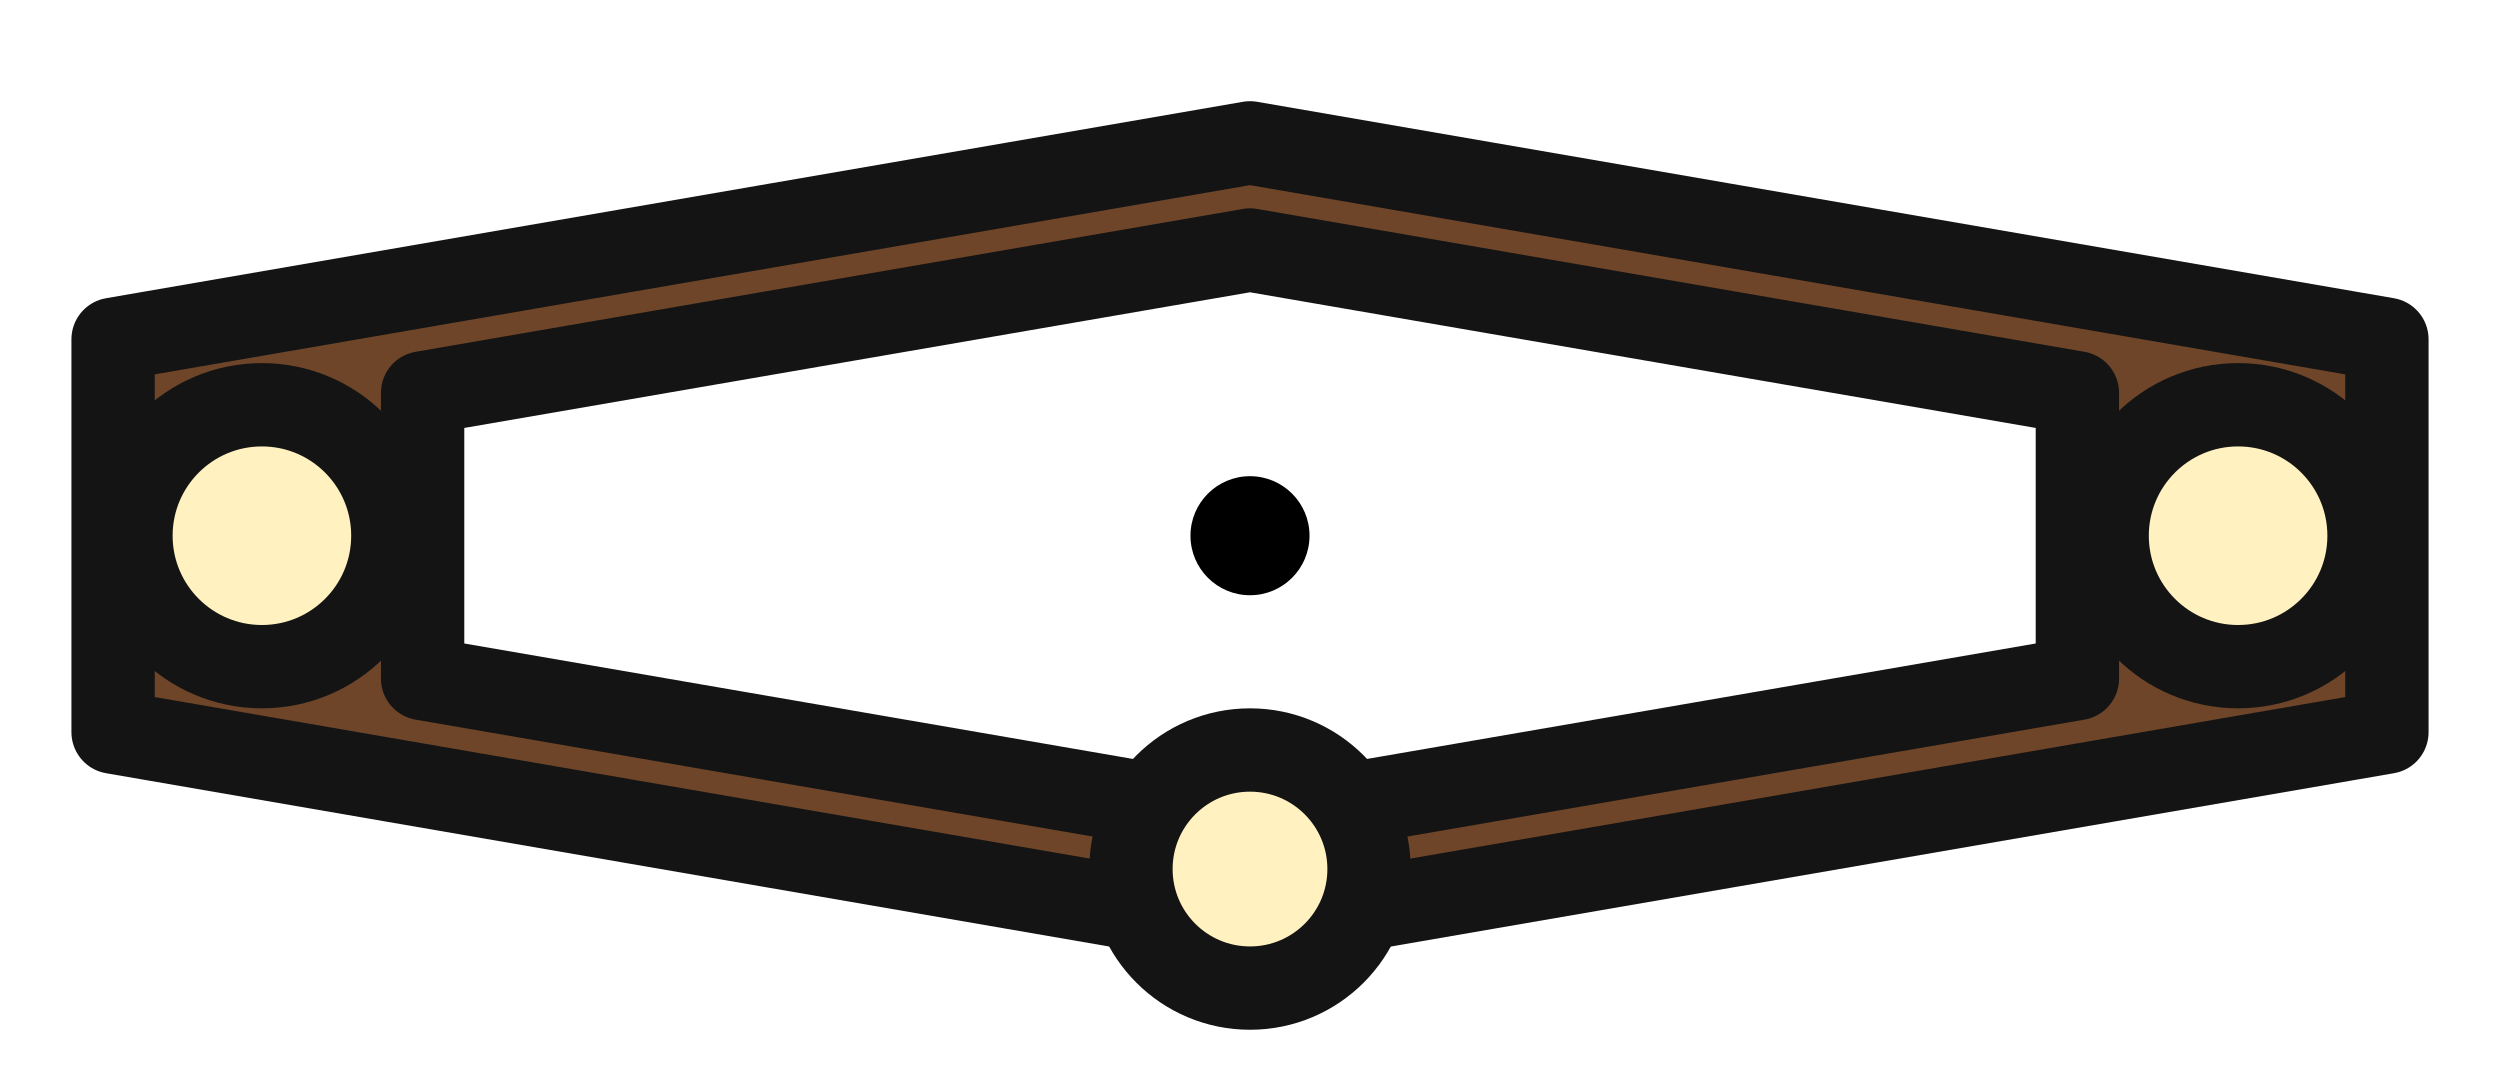
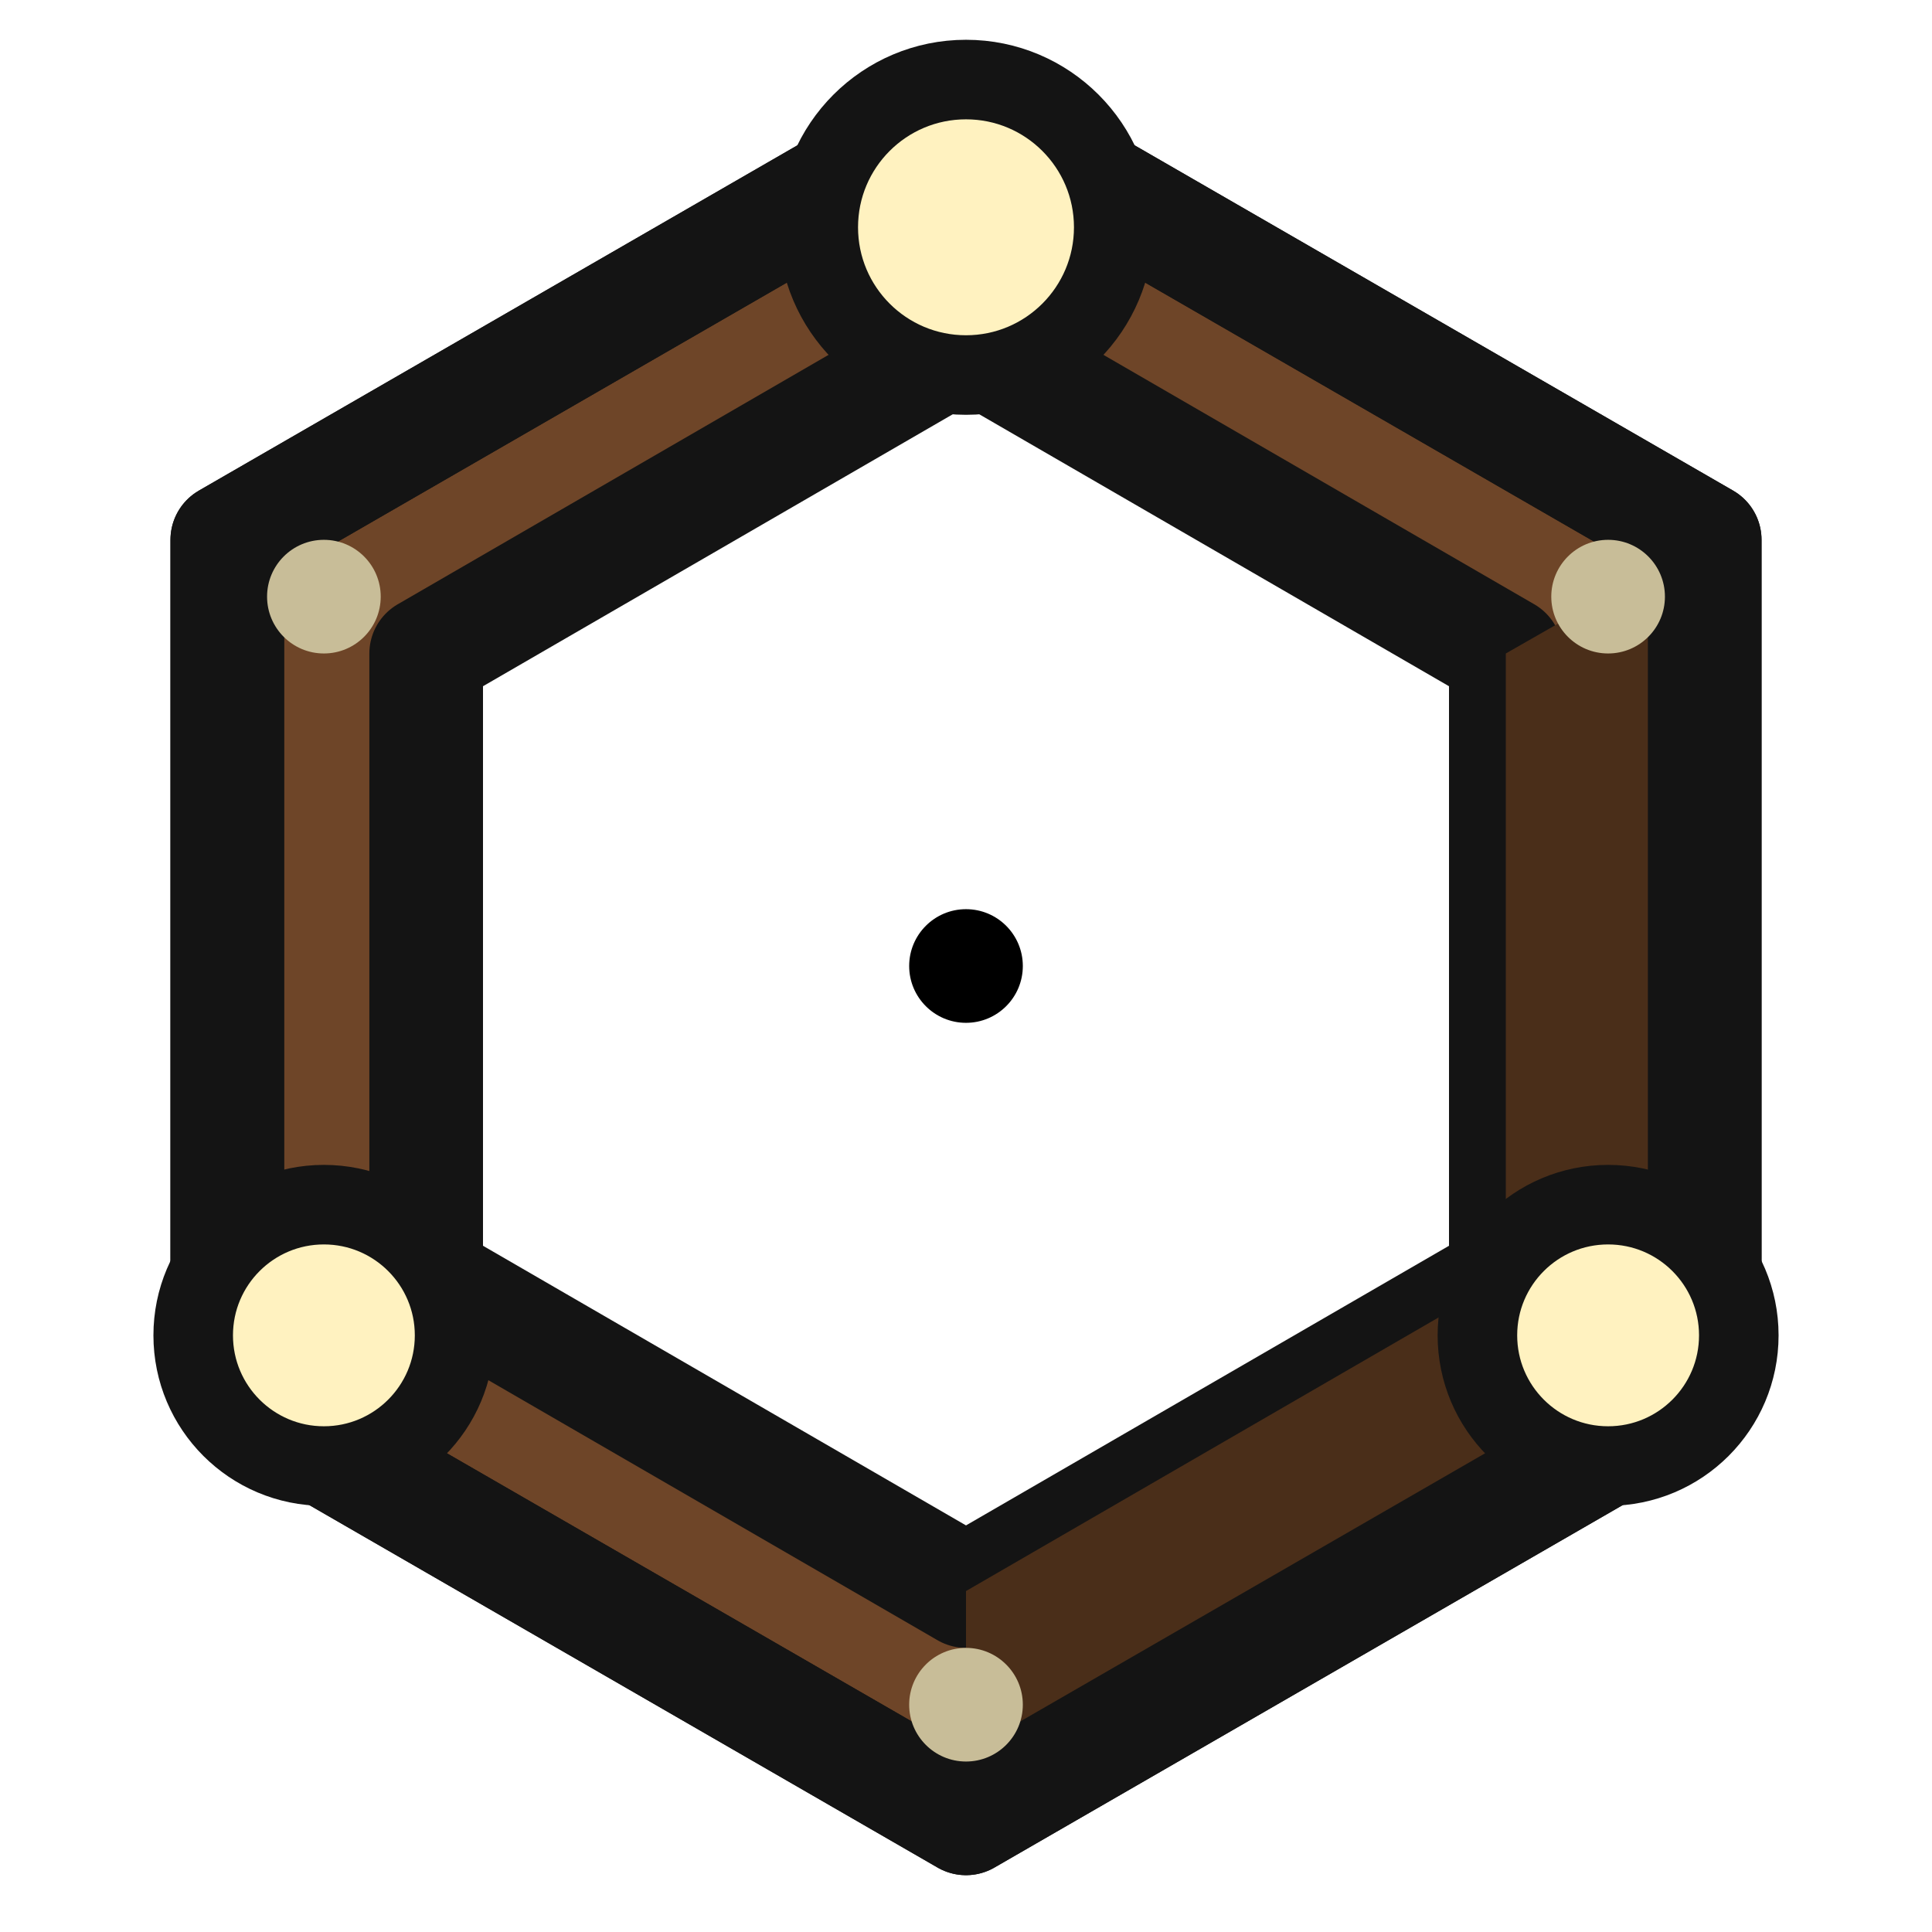
- <svg xmlns="http://www.w3.org/2000/svg" viewBox="-21 -9 42 18" data-part="concord.warden.top.halo">
-   <path d="M0,-6.6 L19.1,-3.3 L19.1,3.3 L0,6.6 L-19.1,3.3 L-19.1,-3.3 Z M0,-4.8 L-13.9,-2.4 L-13.9,2.4 L0,4.8 L13.9,2.4 L13.9,-2.4 Z" fill="#6e4528" fill-rule="evenodd" stroke="#141414" stroke-width="1.4" stroke-linejoin="round" />
+ <svg xmlns="http://www.w3.org/2000/svg" viewBox="-17 -17 34 34" data-part="concord.warden.top.halo">
+   <path d="M0,-15 L13,-7.5 L13,7.5 L0,15 L-13,7.5 L-13,-7.5 Z M0,-11 L-9.5,-5.5 L-9.5,5.5 L0,11 L9.5,5.5 L9.5,-5.5 Z" fill="#6e4528" fill-rule="evenodd" stroke="#141414" stroke-width="2" stroke-linejoin="round" />
+   <path class="shade" d="M13,-7.5 L13,7.5 L0,15 L0,11 L9.5,5.5 L9.5,-5.5 Z" fill="#4a2e19" />
+   <path d="M0,-15 L13,-7.5 L13,7.5 L0,15 L-13,7.5 L-13,-7.5 Z" fill="none" stroke="#141414" stroke-width="2" stroke-linejoin="round" />
  <g class="glow" fill="#fff2c0" stroke="#141414" stroke-width="1.4">
-     <circle cx="-16.6" cy="0" r="2.2" />
-     <circle cx="16.6" cy="0" r="2.2" />
-     <circle cx="0" cy="5.6" r="2" />
+     <circle cx="0" cy="-13" r="2.6" />
+     <circle cx="-11.3" cy="6.5" r="2.3" />
+     <circle cx="11.3" cy="6.5" r="2.3" />
+   </g>
+   <g class="detail" fill="#c8bd98">
+     <circle cx="-11.3" cy="-6.5" r="1" />
+     <circle cx="11.3" cy="-6.5" r="1" />
+     <circle cx="0" cy="13" r="1" />
  </g>
  <g id="anchors">
    <circle id="pivot" cx="0" cy="0" r="1" />
  </g>
</svg>
